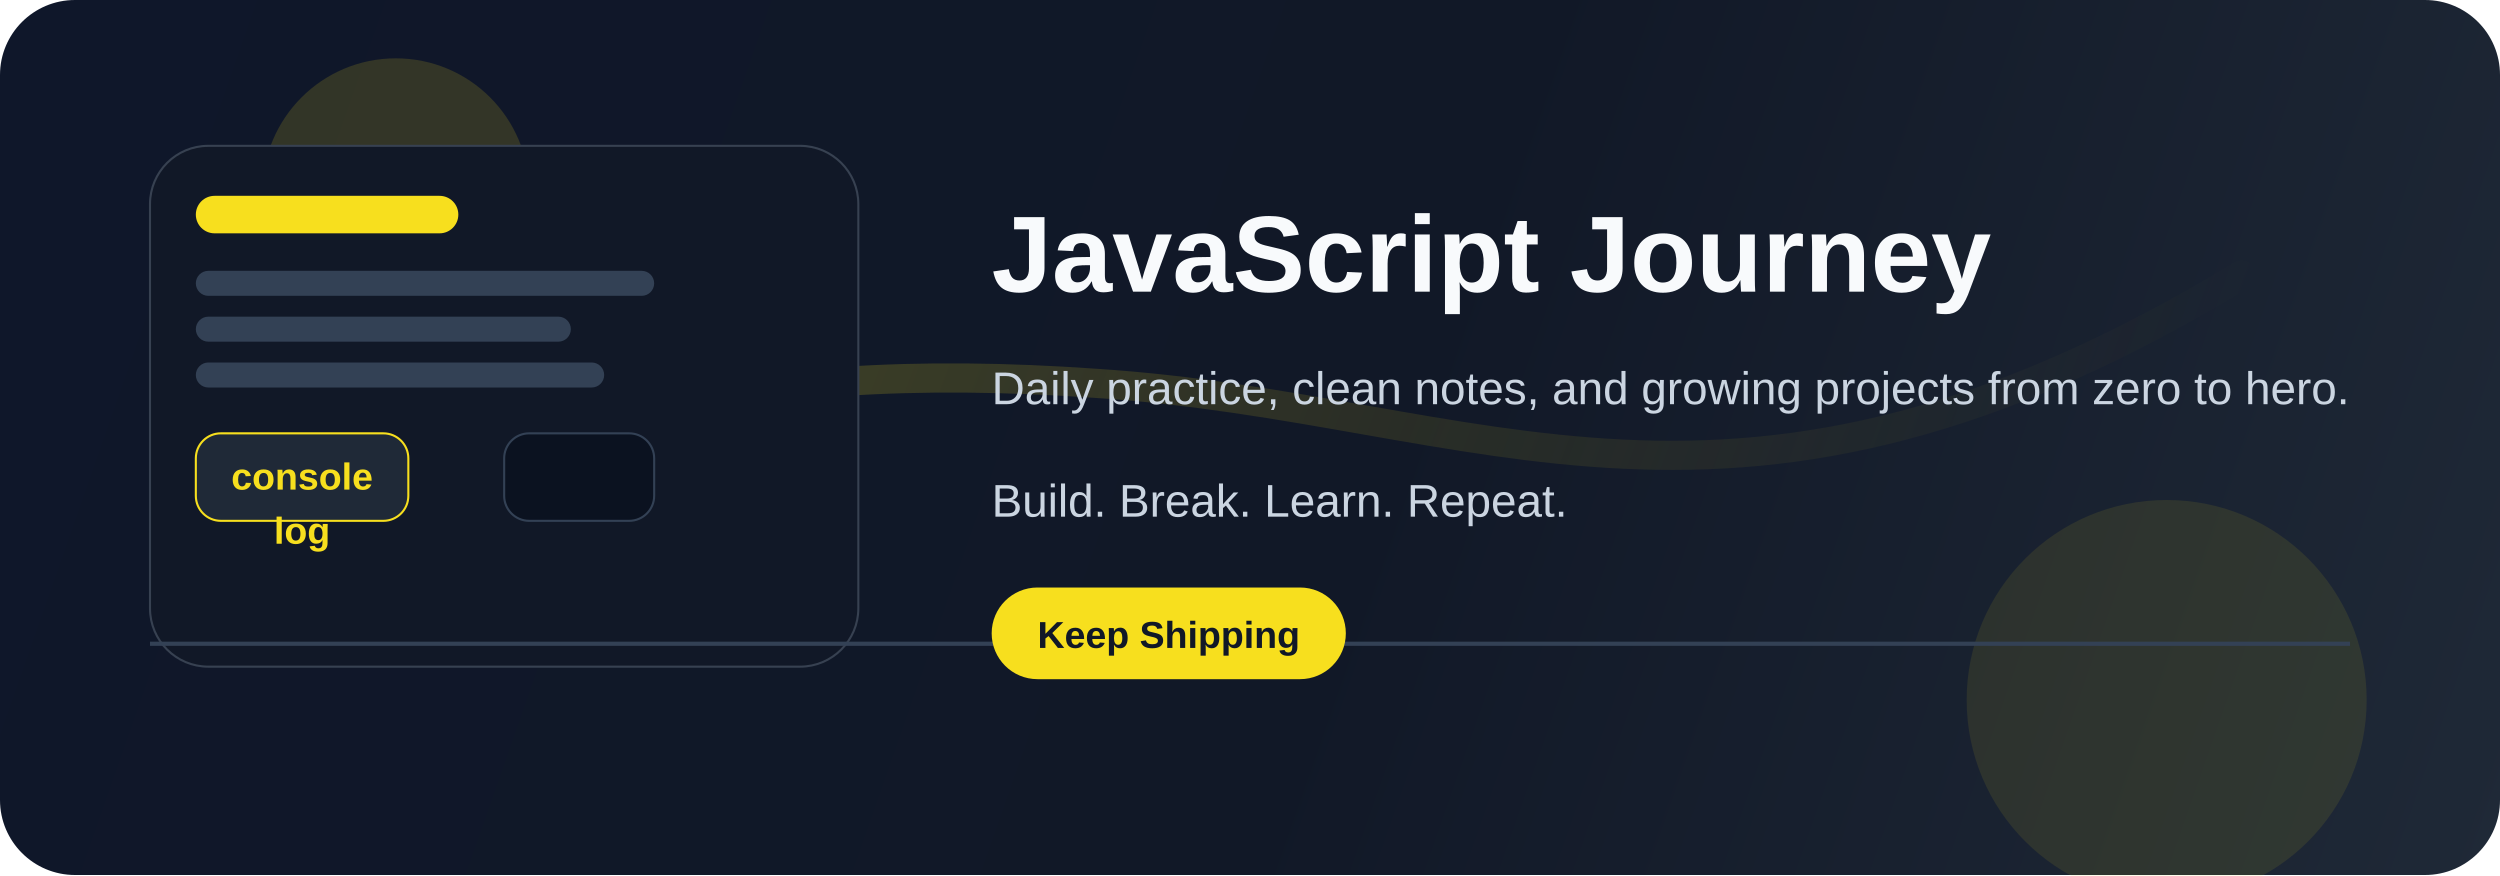
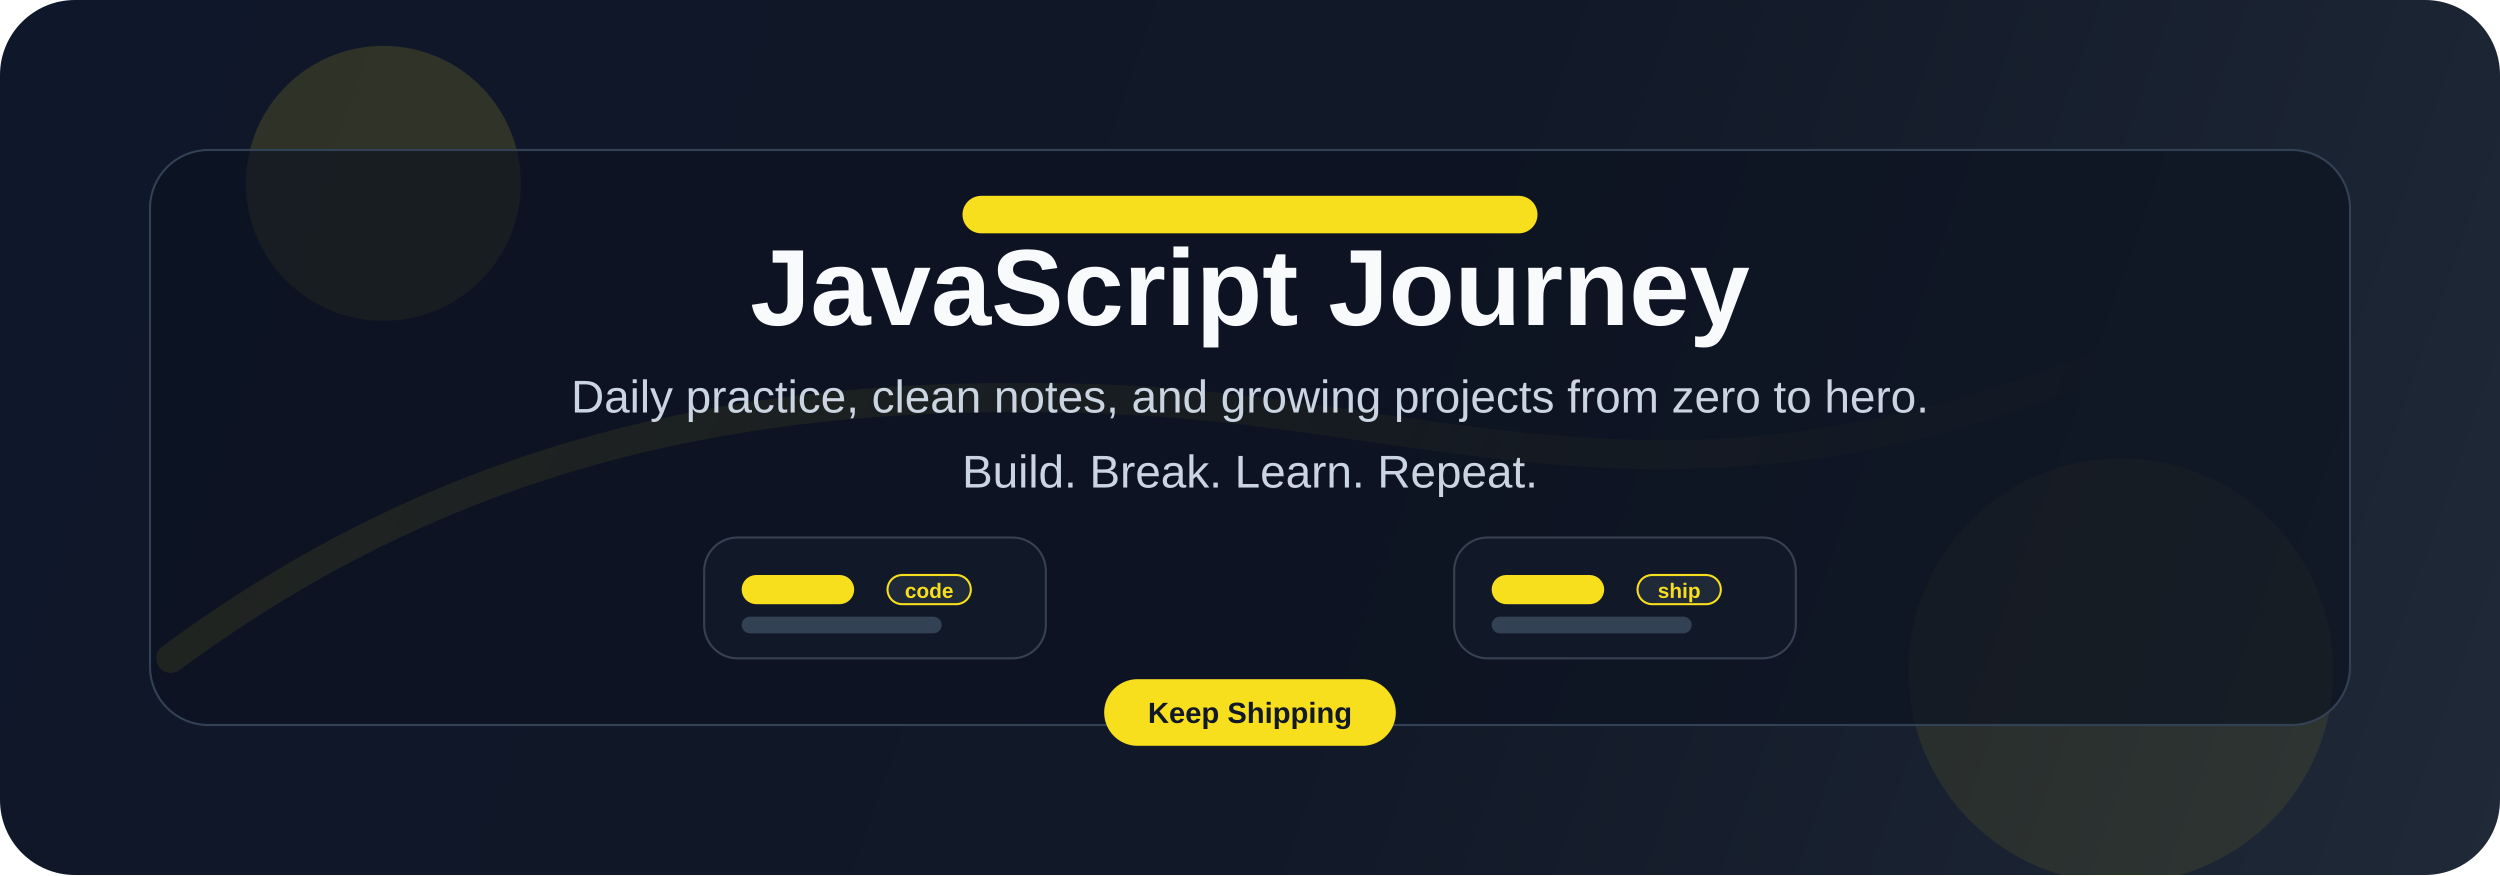
<svg xmlns="http://www.w3.org/2000/svg" width="1200" height="420" viewBox="0 0 1200 420" fill="none">
  <defs>
    <linearGradient id="bg" x1="0" y1="0" x2="1200" y2="420" gradientUnits="userSpaceOnUse">
      <stop stop-color="#0F172A" />
      <stop offset="0.55" stop-color="#111827" />
      <stop offset="1" stop-color="#1F2937" />
    </linearGradient>
-     <linearGradient id="glow" x1="200" y1="60" x2="1000" y2="360" gradientUnits="userSpaceOnUse">
+     <linearGradient id="glow" x1="160" y1="54" x2="1040" y2="366" gradientUnits="userSpaceOnUse">
      <stop stop-color="#F7DF1E" stop-opacity="0.25" />
      <stop offset="1" stop-color="#F7DF1E" stop-opacity="0" />
    </linearGradient>
  </defs>
  <rect width="1200" height="420" rx="36" fill="url(#bg)" />
-   <circle cx="190" cy="92" r="64" fill="#F7DF1E" fill-opacity="0.15" />
-   <circle cx="1040" cy="336" r="96" fill="#F7DF1E" fill-opacity="0.09" />
-   <path d="M86 308C220 200 356 172 526 184C712 196 832 280 1076 132" stroke="url(#glow)" stroke-width="14" stroke-linecap="round" />
-   <rect x="72" y="70" width="340" height="250" rx="28" fill="#111827" stroke="#374151" />
-   <rect x="94" y="94" width="126" height="18" rx="9" fill="#F7DF1E" />
-   <rect x="94" y="130" width="220" height="12" rx="6" fill="#334155" />
-   <rect x="94" y="152" width="180" height="12" rx="6" fill="#334155" />
-   <rect x="94" y="174" width="196" height="12" rx="6" fill="#334155" />
-   <rect x="94" y="208" width="102" height="42" rx="12" fill="#1F2937" stroke="#F7DF1E" />
-   <text x="145" y="235" text-anchor="middle" font-family="Arial, Helvetica, sans-serif" font-size="18" font-weight="700" fill="#F7DF1E">console</text>
-   <text x="145" y="261" text-anchor="middle" font-family="Arial, Helvetica, sans-serif" font-size="18" font-weight="700" fill="#F7DF1E">log</text>
-   <rect x="242" y="208" width="72" height="42" rx="12" fill="#0B1220" stroke="#334155" />
-   <rect x="72" y="308" width="1056" height="2" fill="#334155" />
-   <text x="476" y="140" font-family="Arial, Helvetica, sans-serif" font-size="52" font-weight="800" fill="#F8FAFC">JavaScript Journey</text>
-   <text x="476" y="194" font-family="Arial, Helvetica, sans-serif" font-size="22" font-weight="400" fill="#CBD5E1">Daily practice, clean notes, and growing projects from zero to hero.</text>
-   <text x="476" y="248" font-family="Arial, Helvetica, sans-serif" font-size="22" font-weight="400" fill="#CBD5E1">Build. Break. Learn. Repeat.</text>
-   <rect x="476" y="282" width="170" height="44" rx="22" fill="#F7DF1E" />
-   <text x="561" y="311" text-anchor="middle" font-family="Arial, Helvetica, sans-serif" font-size="18" font-weight="800" fill="#111827">Keep Shipping</text>
+   <circle cx="184" cy="88" r="66" fill="#F7DF1E" fill-opacity="0.14" />
+   <circle cx="1018" cy="322" r="102" fill="#F7DF1E" fill-opacity="0.08" />
+   <path d="M82 316C220 214 366 184 540 192C710 200 832 270 1080 142" stroke="url(#glow)" stroke-width="14" stroke-linecap="round" />
+   <rect x="72" y="72" width="1056" height="276" rx="28" fill="#0B1220" fill-opacity="0.65" stroke="#334155" />
+   <rect x="462" y="94" width="276" height="18" rx="9" fill="#F7DF1E" />
+   <text x="600" y="156" text-anchor="middle" font-family="Arial, Helvetica, sans-serif" font-size="52" font-weight="800" fill="#F8FAFC">JavaScript Journey</text>
+   <text x="600" y="198" text-anchor="middle" font-family="Arial, Helvetica, sans-serif" font-size="22" font-weight="400" fill="#CBD5E1">Daily practice, clean notes, and growing projects from zero to hero.</text>
+   <text x="600" y="234" text-anchor="middle" font-family="Arial, Helvetica, sans-serif" font-size="22" font-weight="400" fill="#CBD5E1">Build. Break. Learn. Repeat.</text>
+   <g transform="translate(338 258)">
+     <rect x="0" y="0" width="164" height="58" rx="16" fill="#111827" stroke="#374151" />
+     <rect x="18" y="18" width="54" height="14" rx="7" fill="#F7DF1E" />
+     <rect x="18" y="38" width="96" height="8" rx="4" fill="#334155" />
+     <rect x="88" y="18" width="40" height="14" rx="7" fill="#1F2937" stroke="#F7DF1E" />
+     <text x="108" y="29" text-anchor="middle" font-family="Arial, Helvetica, sans-serif" font-size="10" font-weight="700" fill="#F7DF1E">code</text>
+   </g>
+   <g transform="translate(698 258)">
+     <rect x="0" y="0" width="164" height="58" rx="16" fill="#111827" stroke="#374151" />
+     <rect x="18" y="18" width="54" height="14" rx="7" fill="#F7DF1E" />
+     <rect x="18" y="38" width="96" height="8" rx="4" fill="#334155" />
+     <rect x="88" y="18" width="40" height="14" rx="7" fill="#1F2937" stroke="#F7DF1E" />
+     <text x="108" y="29" text-anchor="middle" font-family="Arial, Helvetica, sans-serif" font-size="10" font-weight="700" fill="#F7DF1E">ship</text>
+   </g>
+   <rect x="530" y="326" width="140" height="32" rx="16" fill="#F7DF1E" />
+   <text x="600" y="347" text-anchor="middle" font-family="Arial, Helvetica, sans-serif" font-size="14" font-weight="800" fill="#111827">Keep Shipping</text>
</svg>
